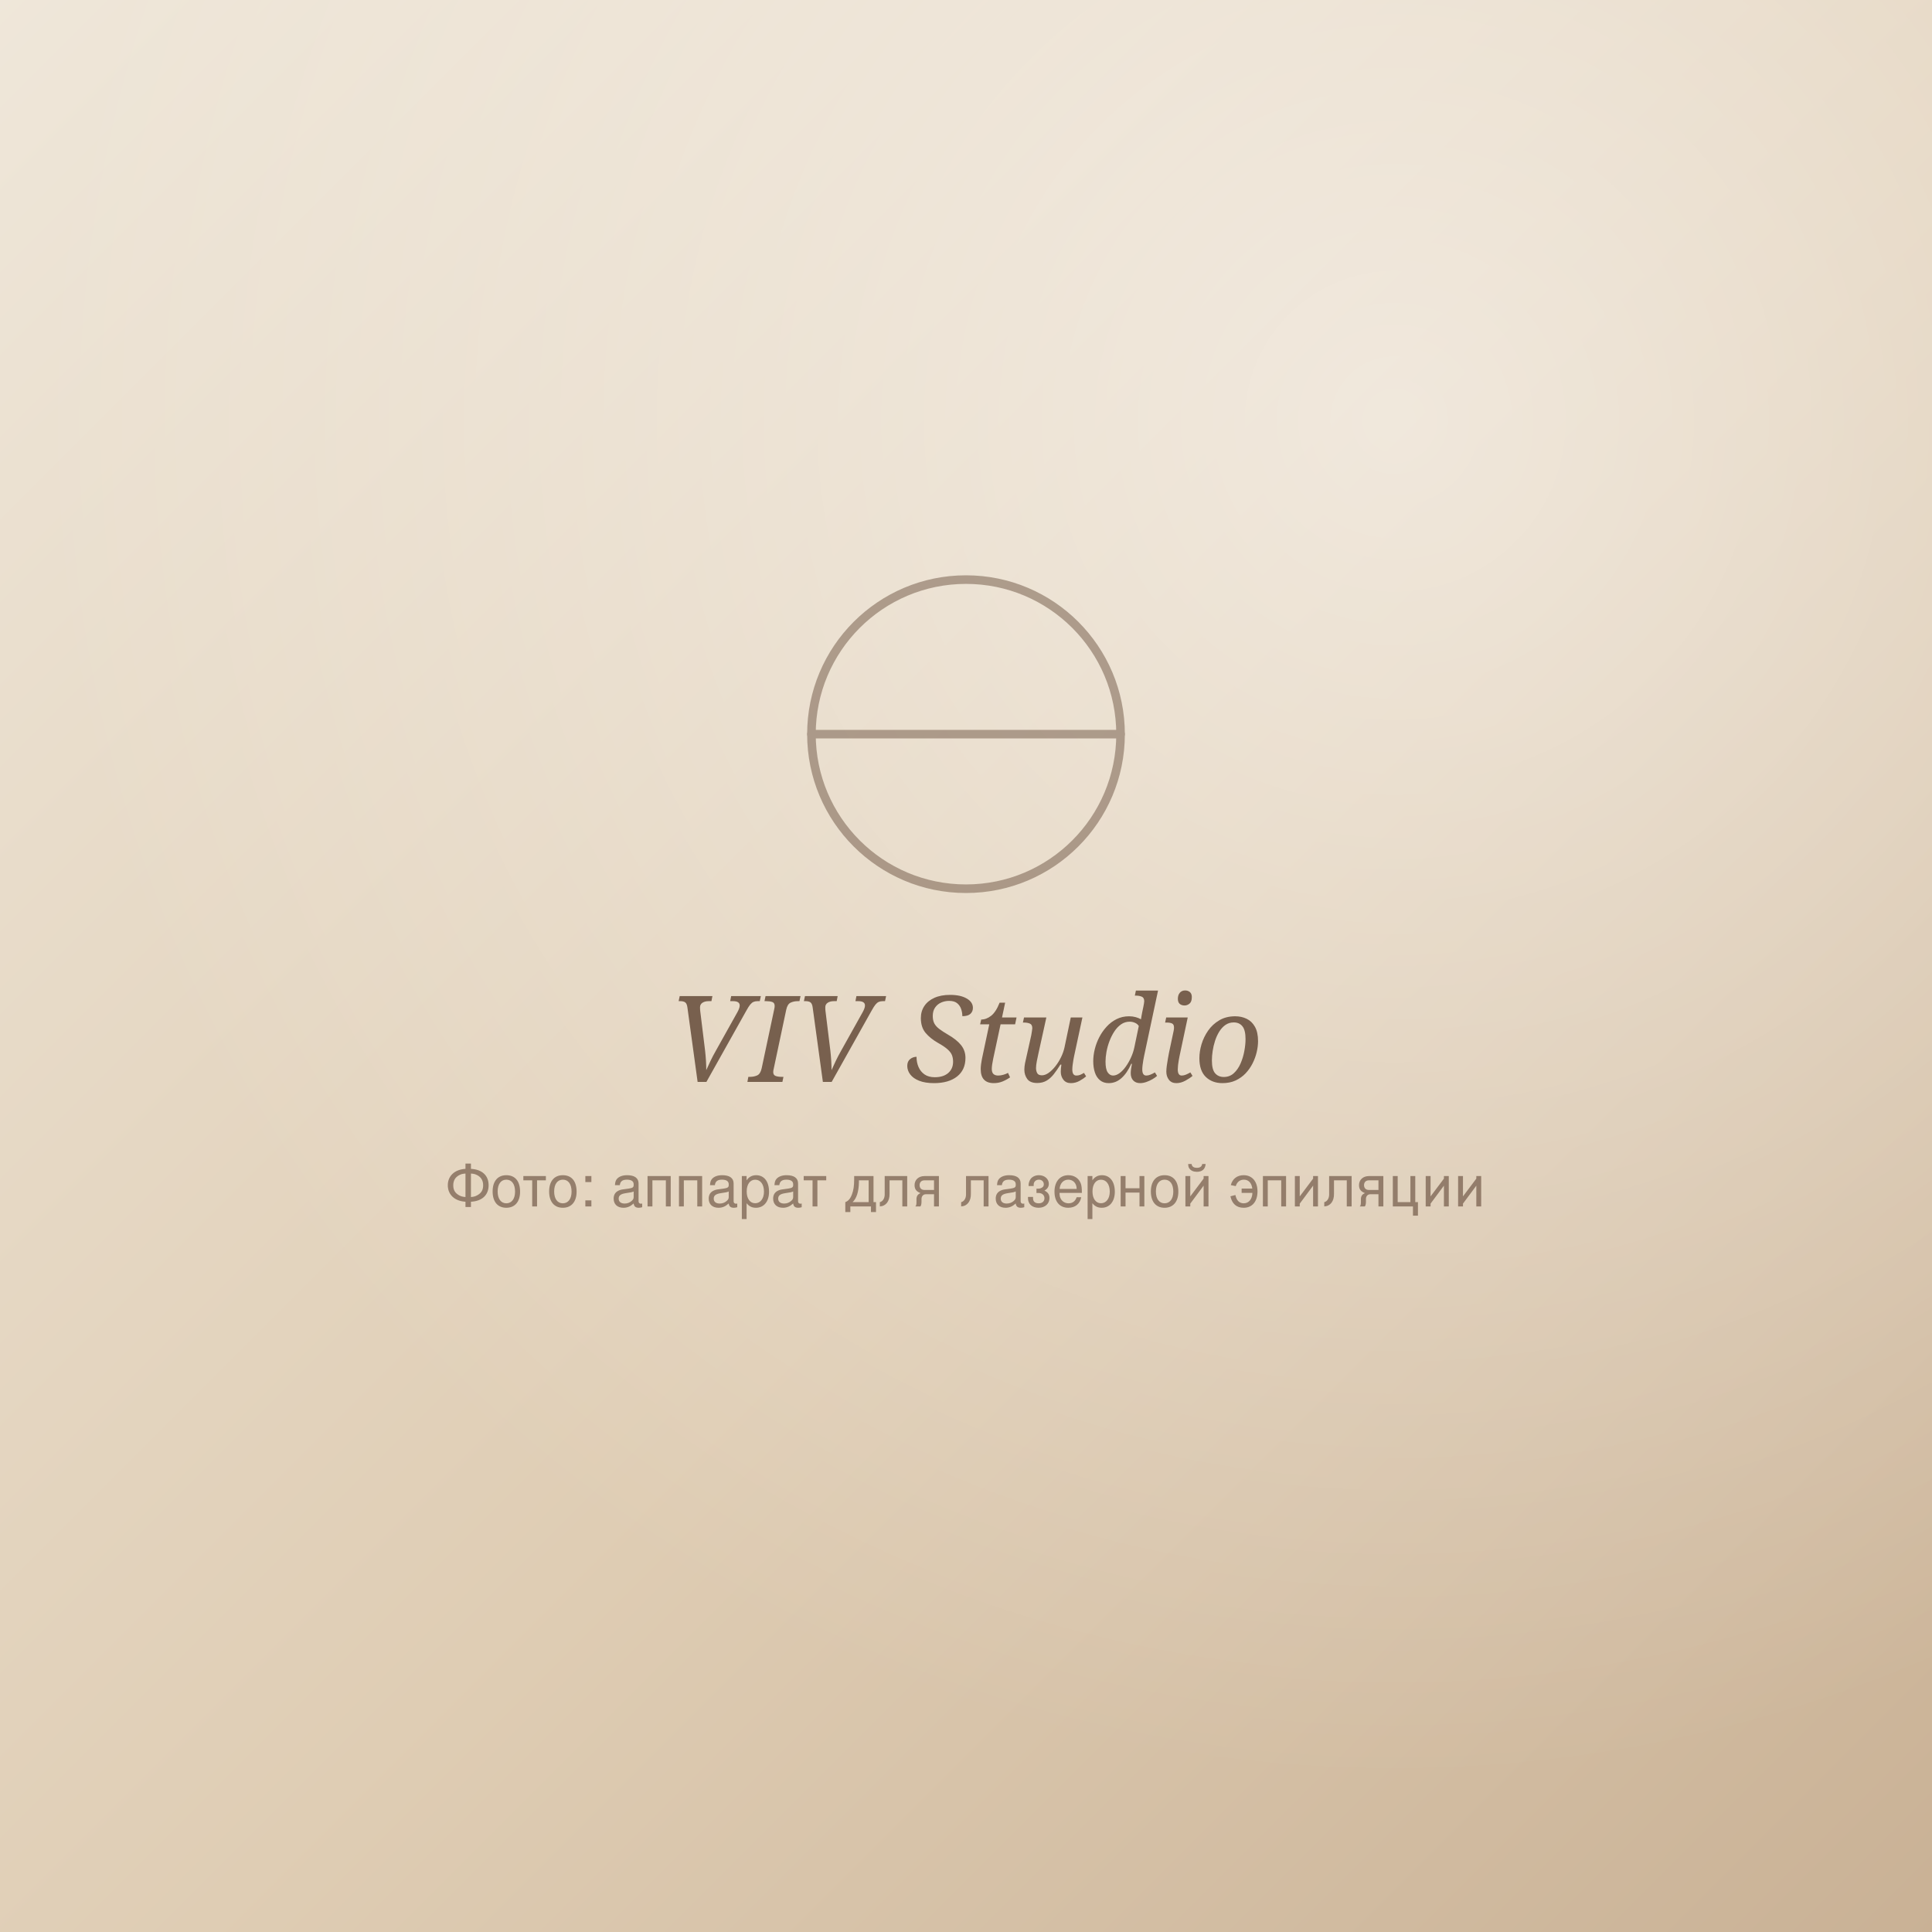
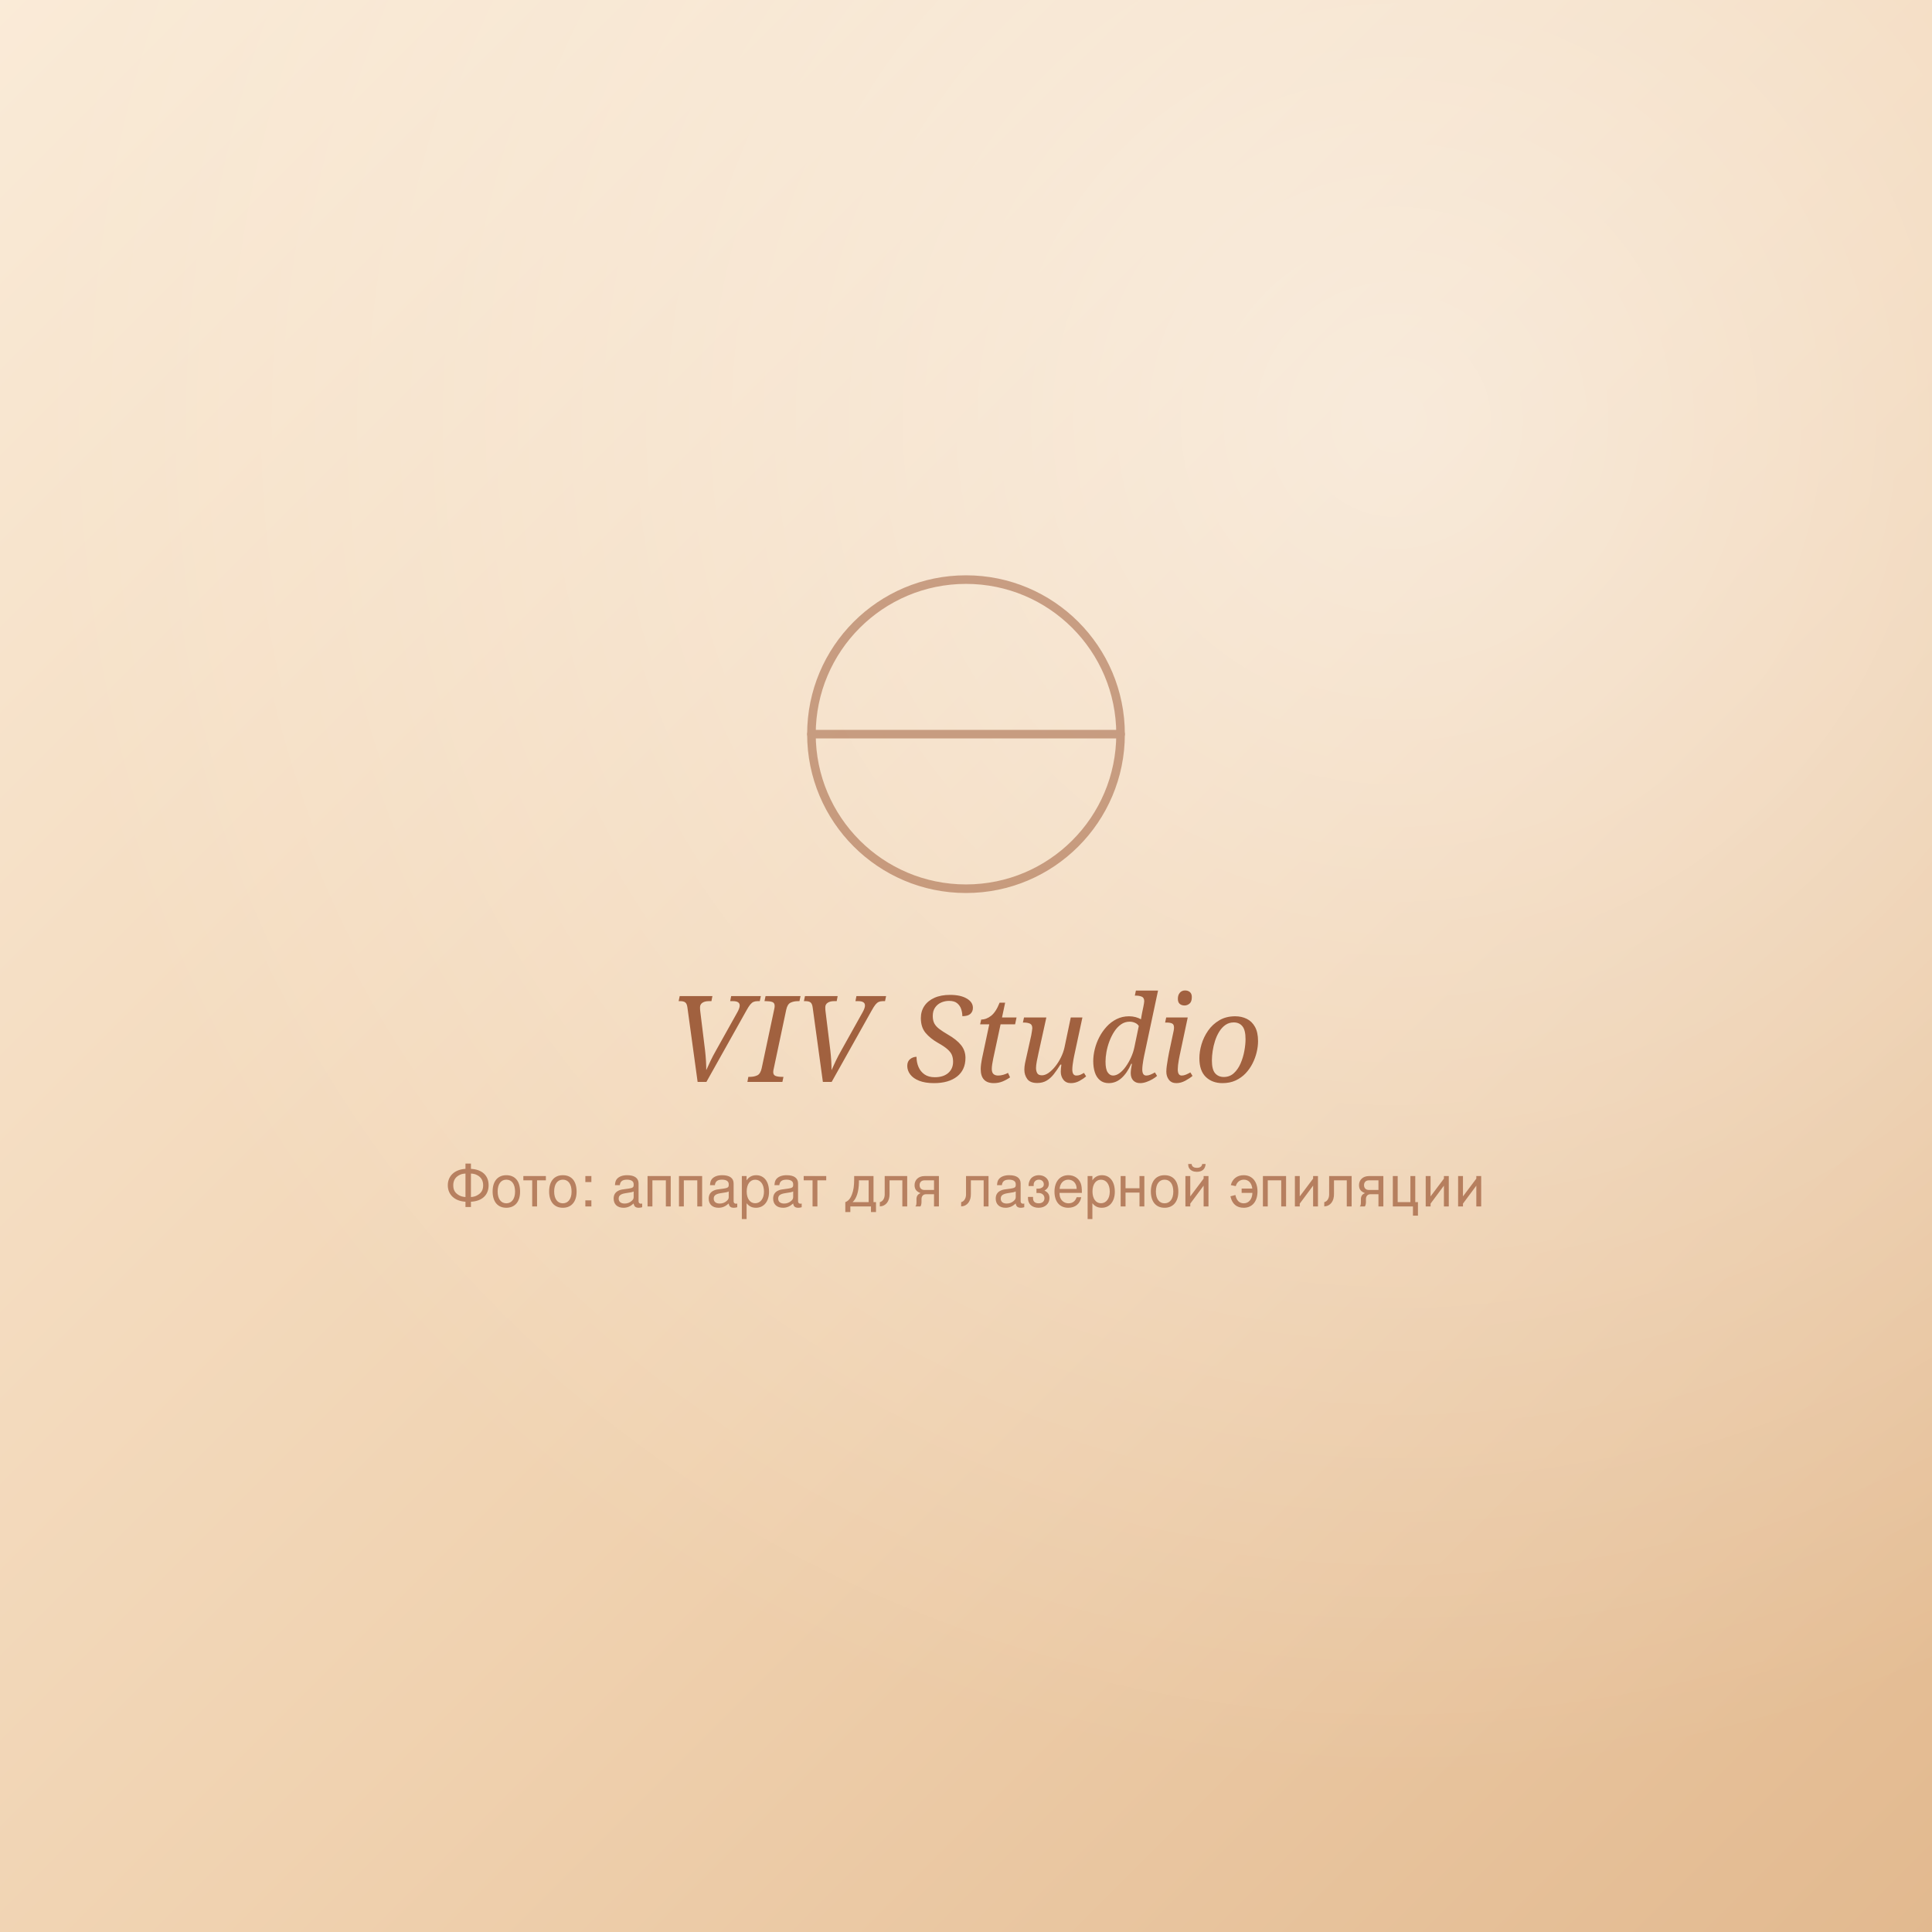
<svg xmlns="http://www.w3.org/2000/svg" viewBox="0 0 900 900" width="900" height="900" role="img">
  <defs>
    <linearGradient id="g" x1="0" y1="0" x2="1" y2="1">
-       <stop offset="0" stop-color="#EFE7DA" />
-       <stop offset=".55" stop-color="#DFCDB4" />
-       <stop offset="1" stop-color="#C9B195" />
+       <stop offset="0" stop-color="#FAEBD8" />
+       <stop offset=".55" stop-color="#F0D2B0" />
+       <stop offset="1" stop-color="#E2B98F" />
    </linearGradient>
    <radialGradient id="s" cx=".72" cy=".22" r=".7">
      <stop offset="0" stop-color="#FFFFFF" stop-opacity=".5" />
      <stop offset="1" stop-color="#FFFFFF" stop-opacity="0" />
    </radialGradient>
  </defs>
  <rect width="900" height="900" fill="url(#g)" />
  <rect width="900" height="900" fill="url(#s)" />
-   <g opacity=".45" fill="none" stroke="#5F4533" stroke-width="4.0">
+   <g opacity=".45" fill="none" stroke="#8F4522" stroke-width="4.0">
    <circle cx="450.0" cy="342" r="72" />
    <path d="M378 342 l144 0" stroke-linecap="round" />
  </g>
-   <text x="50%" y="504" text-anchor="middle" font-family="Georgia,serif" font-style="italic" font-size="56" fill="#5F4533" opacity=".82">VIV Studio</text>
-   <text x="50%" y="562" text-anchor="middle" font-family="Helvetica,Arial,sans-serif" font-size="27" fill="#5F4533" opacity=".6">Фото: аппарат для лазерной эпиляции</text>
+   <text x="50%" y="504" text-anchor="middle" font-family="Georgia,serif" font-style="italic" font-size="56" fill="#8F4522" opacity=".82">VIV Studio</text>
+   <text x="50%" y="562" text-anchor="middle" font-family="Helvetica,Arial,sans-serif" font-size="27" fill="#8F4522" opacity=".6">Фото: аппарат для лазерной эпиляции</text>
</svg>
